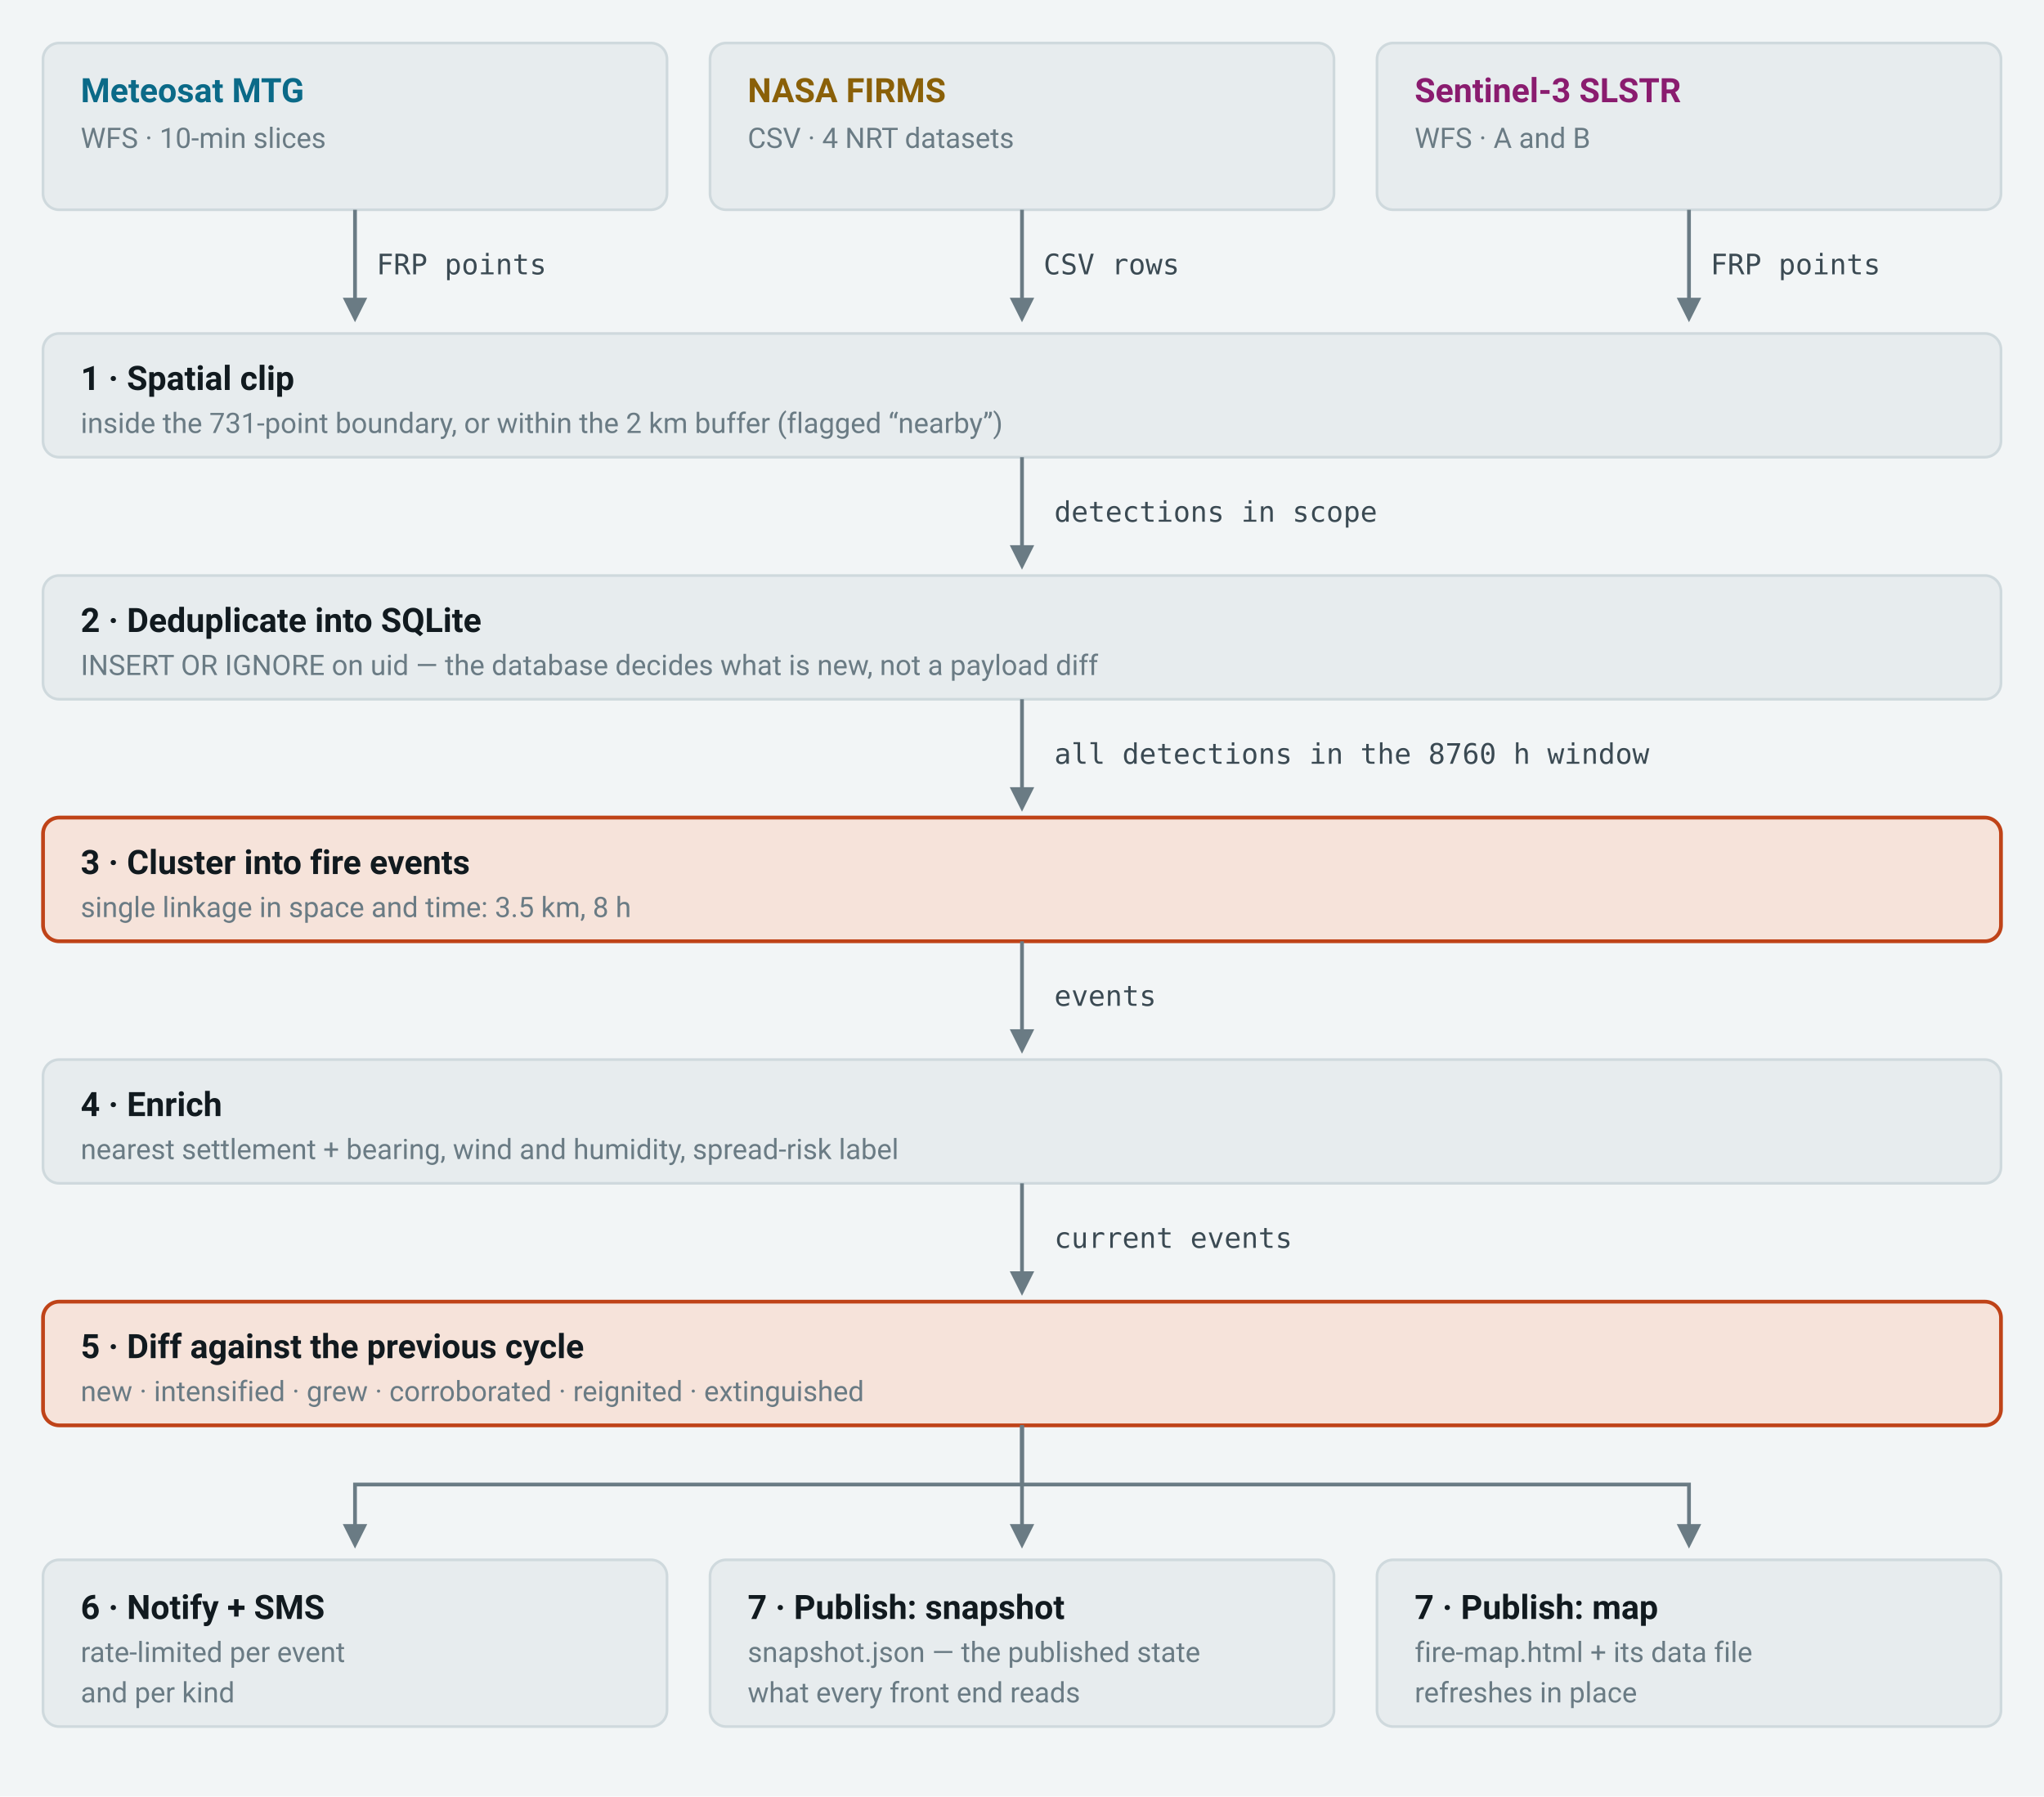
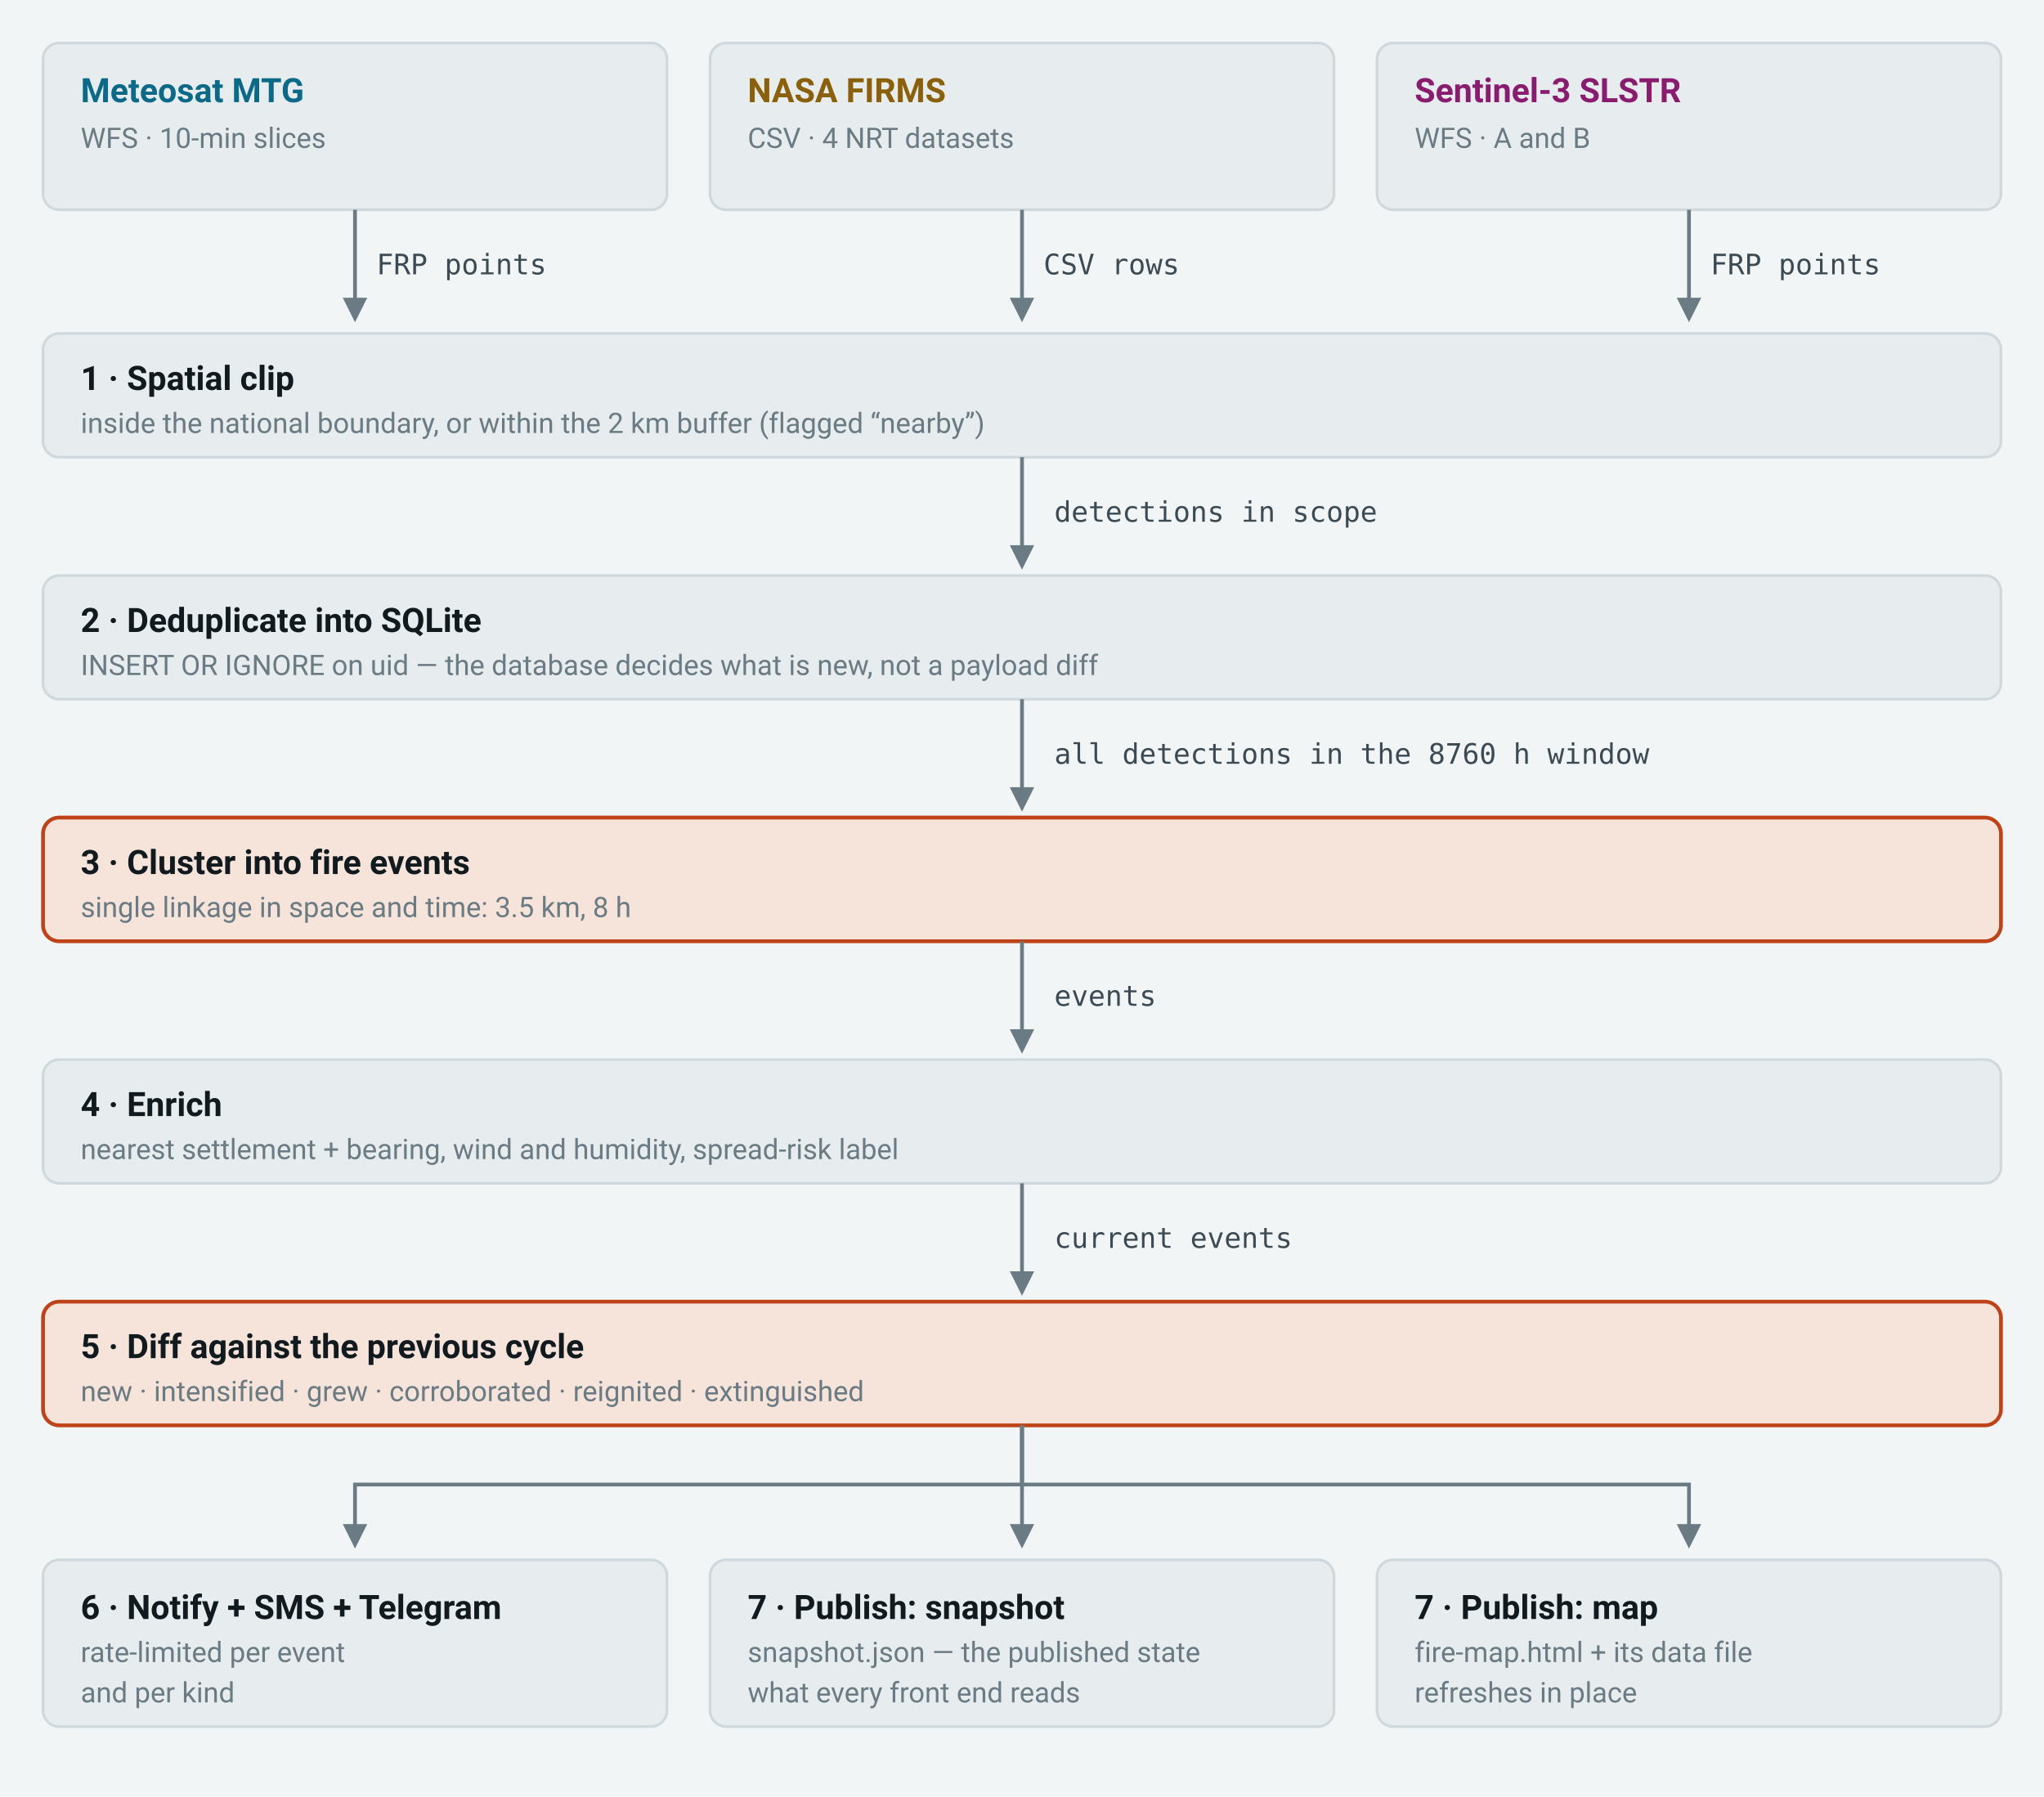
<svg xmlns="http://www.w3.org/2000/svg" viewBox="0 0 760 668" width="760" height="668" role="img" aria-label="The polling cycle. Three feeds - Meteosat MTG every 4 minutes, NASA FIRMS and Sentinel-3 every 20 - produce detections, which pass through six stages: a spatial clip to the municipality boundary plus a 2 km buffer; deduplication into SQLite, where INSERT OR IGNORE decides what is new; clustering into fire events by single linkage at 3.5 km and 8 hours; enrichment with the nearest settlement, wind and a spread-risk label; a diff against the previous cycle producing new, intensified, grew, corroborated, reignited and extinguished alerts; and delivery, rate-limited per event.">
  <style>
  .s-box{fill:#e7ecee; stroke:#cfd9dd; stroke-width:1}
  .s-box-hi{fill:#f6e3da; stroke:#bf4318; stroke-width:1.4}
  .s-line{stroke:#6a7b84; stroke-width:1.4; fill:none}
  .s-line-hi{stroke:#bf4318; stroke-width:1.8; fill:none}
  .s-dash{stroke:#6a7b84; stroke-width:1.2; fill:none; stroke-dasharray:4 3}
  .s-t{fill:#111a1f; font-family:system-ui,-apple-system,"Segoe UI",Roboto,sans-serif; font-size:12.5px}
  .s-t-b{fill:#111a1f; font-family:system-ui,-apple-system,"Segoe UI",Roboto,sans-serif; font-size:12.5px; font-weight:600}
  .s-t-s{fill:#6a7b84; font-family:system-ui,-apple-system,"Segoe UI",Roboto,sans-serif; font-size:10.5px}
  .s-t-m{fill:#3b4a53; font-family:ui-monospace,SFMono-Regular,Menlo,Consolas,monospace; font-size:10.5px}
  .s-fill-mtg{fill:#0b6a88}
  .s-fill-firms{fill:#8a6008}
  .s-fill-s3{fill:#8a1c6f}
  .s-str-mtg{stroke:#0b6a88}
  .s-arrow{fill:#6a7b84}
  .s-poly{fill:#0b6a88; fill-opacity:.1; stroke:#0b6a88; stroke-width:1.6}
  .s-buf{fill:none; stroke:#bf4318; stroke-width:1.2; stroke-dasharray:5 4}
</style>
  <rect x="0" y="0" width="760" height="668" fill="#f2f5f6" />
  <defs>
    <marker id="a3" viewBox="0 0 10 10" refX="8" refY="5" markerWidth="6.5" markerHeight="6.5" orient="auto">
      <path d="M0,0 L10,5 L0,10 z" class="s-arrow" />
    </marker>
  </defs>
  <rect x="16" y="16" width="232" height="62" rx="6" class="s-box" />
  <text x="30" y="38" class="s-t-b" style="fill:#0b6a88">Meteosat MTG</text>
  <text x="30" y="55" class="s-t-s">WFS · 10-min slices</text>
  <rect x="264" y="16" width="232" height="62" rx="6" class="s-box" />
  <text x="278" y="38" class="s-t-b" style="fill:#8a6008">NASA FIRMS</text>
  <text x="278" y="55" class="s-t-s">CSV · 4 NRT datasets</text>
  <rect x="512" y="16" width="232" height="62" rx="6" class="s-box" />
  <text x="526" y="38" class="s-t-b" style="fill:#8a1c6f">Sentinel-3 SLSTR</text>
  <text x="526" y="55" class="s-t-s">WFS · A and B</text>
  <line x1="132" y1="78" x2="132" y2="118" class="s-line" marker-end="url(#a3)" />
  <line x1="380" y1="78" x2="380" y2="118" class="s-line" marker-end="url(#a3)" />
  <line x1="628" y1="78" x2="628" y2="118" class="s-line" marker-end="url(#a3)" />
  <text x="140" y="102" class="s-t-m">FRP points</text>
  <text x="388" y="102" class="s-t-m">CSV rows</text>
  <text x="636" y="102" class="s-t-m">FRP points</text>
  <rect x="16" y="124" width="728" height="46" rx="6" class="s-box" />
  <text x="30" y="145" class="s-t-b">1 · Spatial clip</text>
-   <text x="30" y="161" class="s-t-s">inside the 731-point boundary, or within the 2 km buffer (flagged “nearby”)</text>
+   <text x="30" y="161" class="s-t-s">inside the national boundary, or within the 2 km buffer (flagged “nearby”)</text>
  <line x1="380" y1="170" x2="380" y2="210" class="s-line" marker-end="url(#a3)" />
  <text x="392" y="194" class="s-t-m">detections in scope</text>
  <rect x="16" y="214" width="728" height="46" rx="6" class="s-box" />
  <text x="30" y="235" class="s-t-b">2 · Deduplicate into SQLite</text>
  <text x="30" y="251" class="s-t-s">INSERT OR IGNORE on uid — the database decides what is new, not a payload diff</text>
  <line x1="380" y1="260" x2="380" y2="300" class="s-line" marker-end="url(#a3)" />
  <text x="392" y="284" class="s-t-m">all detections in the 8760 h window</text>
  <rect x="16" y="304" width="728" height="46" rx="6" class="s-box-hi" />
  <text x="30" y="325" class="s-t-b">3 · Cluster into fire events</text>
  <text x="30" y="341" class="s-t-s">single linkage in space and time: 3.5 km, 8 h</text>
  <line x1="380" y1="350" x2="380" y2="390" class="s-line" marker-end="url(#a3)" />
  <text x="392" y="374" class="s-t-m">events</text>
  <rect x="16" y="394" width="728" height="46" rx="6" class="s-box" />
  <text x="30" y="415" class="s-t-b">4 · Enrich</text>
  <text x="30" y="431" class="s-t-s">nearest settlement + bearing, wind and humidity, spread-risk label</text>
  <line x1="380" y1="440" x2="380" y2="480" class="s-line" marker-end="url(#a3)" />
  <text x="392" y="464" class="s-t-m">current events</text>
  <rect x="16" y="484" width="728" height="46" rx="6" class="s-box-hi" />
  <text x="30" y="505" class="s-t-b">5 · Diff against the previous cycle</text>
  <text x="30" y="521" class="s-t-s">new · intensified · grew · corroborated · reignited · extinguished</text>
  <polyline points="380,530 380,552 132,552 132,574" class="s-line" marker-end="url(#a3)" />
  <polyline points="380,530 380,574" class="s-line" marker-end="url(#a3)" />
  <polyline points="380,530 380,552 628,552 628,574" class="s-line" marker-end="url(#a3)" />
  <rect x="16" y="580" width="232" height="62" rx="6" class="s-box" />
-   <text x="30" y="602" class="s-t-b">6 · Notify + SMS</text>
+   <text x="30" y="602" class="s-t-b">6 · Notify + SMS + Telegram</text>
  <text x="30" y="618" class="s-t-s">rate-limited per event</text>
  <text x="30" y="633" class="s-t-s">and per kind</text>
  <rect x="264" y="580" width="232" height="62" rx="6" class="s-box" />
  <text x="278" y="602" class="s-t-b">7 · Publish: snapshot</text>
  <text x="278" y="618" class="s-t-s">snapshot.json — the published state</text>
  <text x="278" y="633" class="s-t-s">what every front end reads</text>
  <rect x="512" y="580" width="232" height="62" rx="6" class="s-box" />
  <text x="526" y="602" class="s-t-b">7 · Publish: map</text>
  <text x="526" y="618" class="s-t-s">fire-map.html + its data file</text>
  <text x="526" y="633" class="s-t-s">refreshes in place</text>
</svg>
